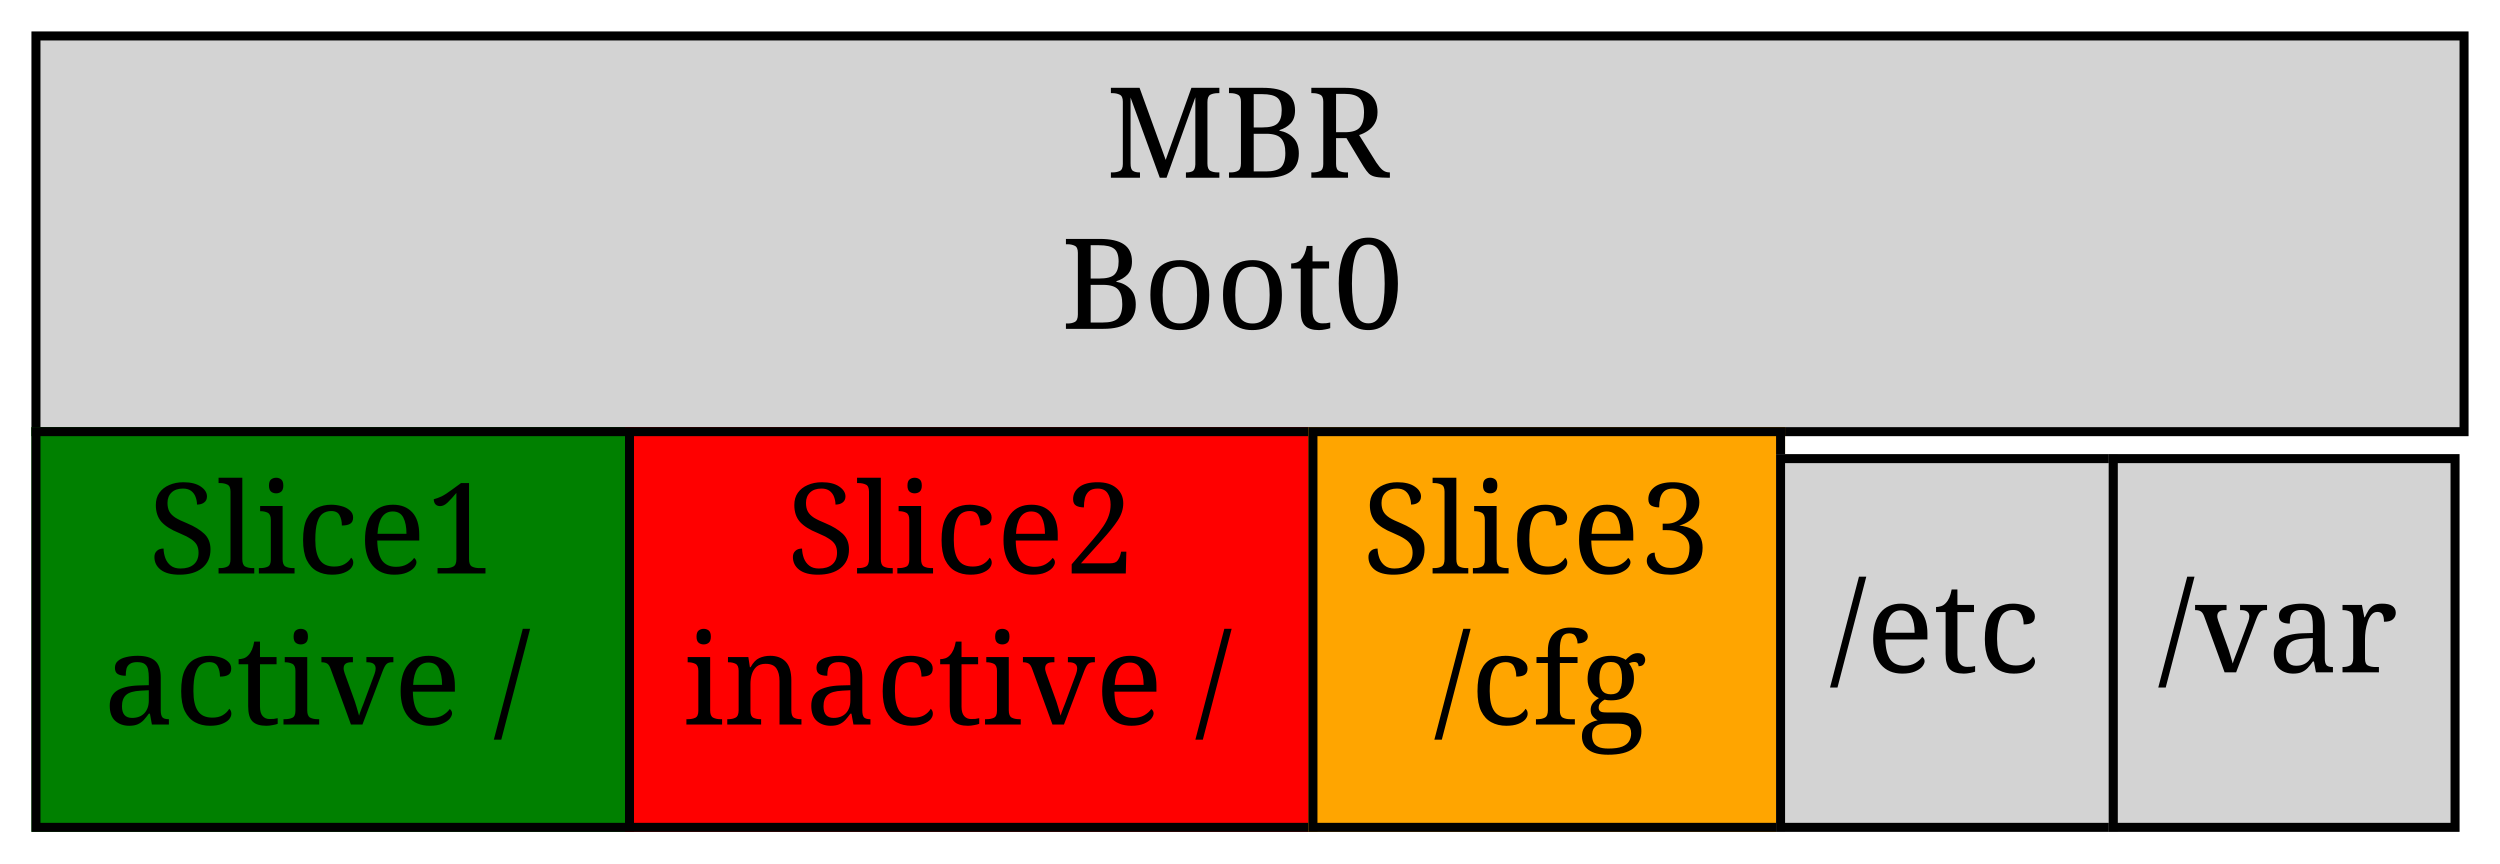
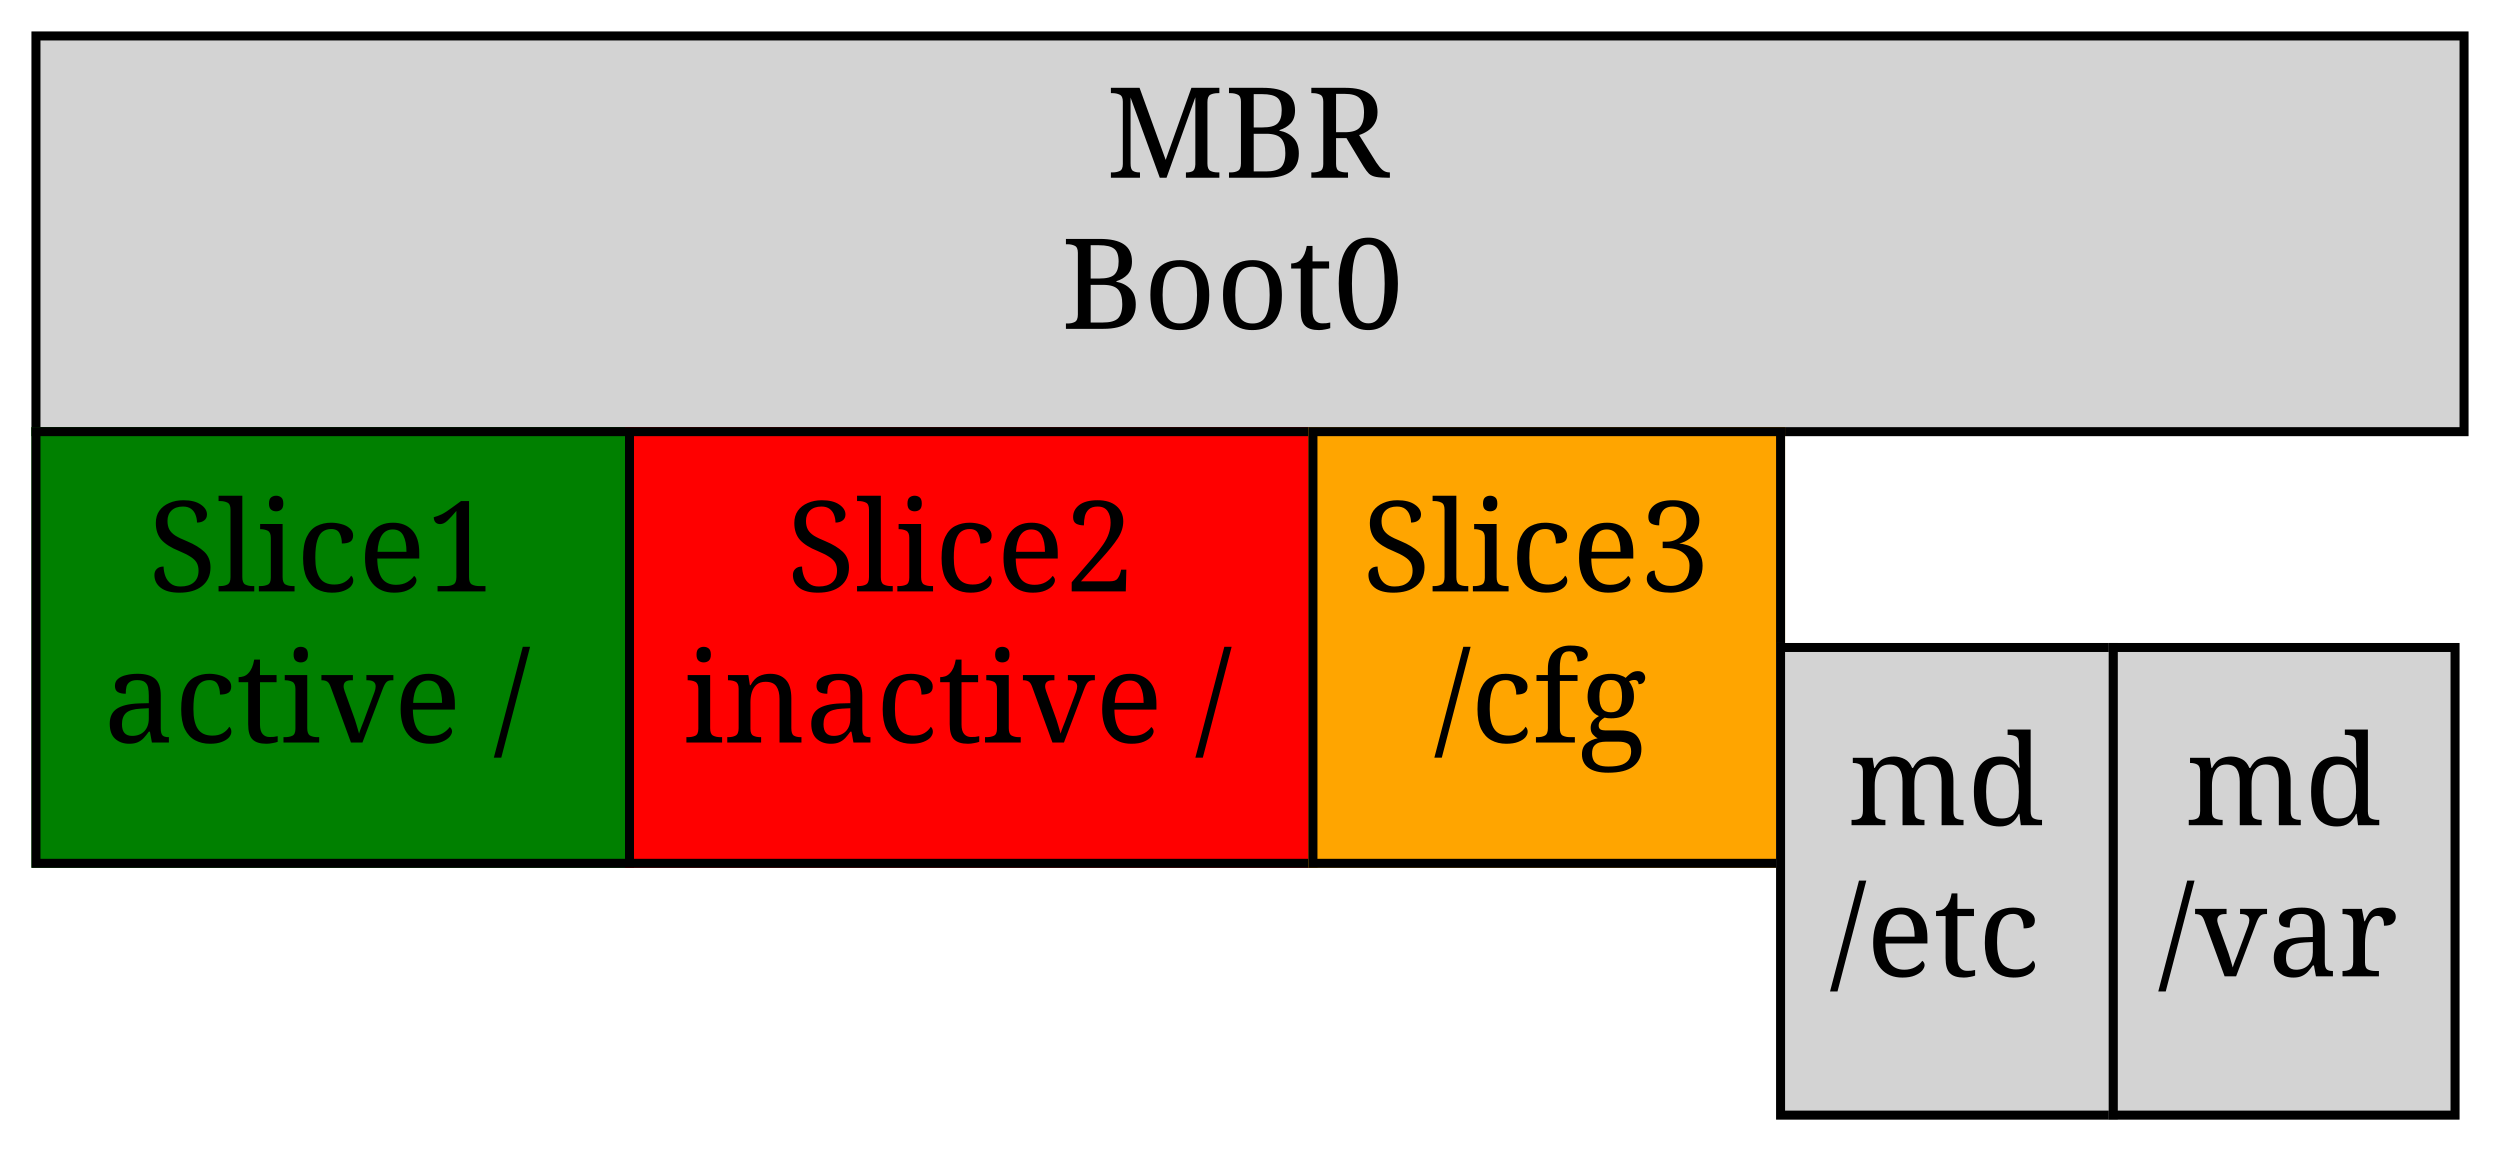
- <svg xmlns="http://www.w3.org/2000/svg" width="278pt" height="96pt" viewBox="0.00 0.00 278.00 96.00">
-   <g id="graph1" class="graph" transform="scale(1 1) rotate(0) translate(4 92)">
-     <polygon fill="white" stroke="white" points="-4,5 -4,-92 275,-92 275,5 -4,5" />
+ <svg xmlns="http://www.w3.org/2000/svg" width="278pt" height="128pt" viewBox="0.00 0.00 278.00 128.00">
+   <g id="graph1" class="graph" transform="scale(1 1) rotate(0) translate(4 124)">
+     <polygon fill="white" stroke="white" points="-4,5 -4,-124 275,-124 275,5 -4,5" />
    <g id="node1" class="node">
-       <polygon fill="lightgrey" stroke="lightgrey" points="0,-44 0,-88 270,-88 270,-44 0,-44" />
-       <polygon fill="none" stroke="black" points="0,-44 0,-88 270,-88 270,-44 0,-44" />
-       <text text-anchor="start" x="119" y="-72.233" font-family="Times Roman,serif" font-size="14.00">MBR</text>
-       <text text-anchor="start" x="114" y="-55.433" font-family="Times Roman,serif" font-size="14.00">Boot0</text>
-       <polygon fill="green" stroke="green" points="0,-0 0,-44 66,-44 66,-0 0,-0" />
-       <polygon fill="none" stroke="black" points="0,-0 0,-44 66,-44 66,-0 0,-0" />
-       <text text-anchor="start" x="12.5" y="-28.233" font-family="Times Roman,serif" font-size="14.00">Slice1</text>
-       <text text-anchor="start" x="7.5" y="-11.433" font-family="Times Roman,serif" font-size="14.00">active /</text>
-       <polygon fill="red" stroke="red" points="66,-0 66,-44 142,-44 142,-0 66,-0" />
-       <polygon fill="none" stroke="black" points="66,-0 66,-44 142,-44 142,-0 66,-0" />
-       <text text-anchor="start" x="83.5" y="-28.233" font-family="Times Roman,serif" font-size="14.00">Slice2</text>
-       <text text-anchor="start" x="72" y="-11.433" font-family="Times Roman,serif" font-size="14.00">inactive /</text>
-       <polygon fill="orange" stroke="orange" points="142,-0 142,-44 194,-44 194,-0 142,-0" />
-       <polygon fill="none" stroke="black" points="142,-0 142,-44 194,-44 194,-0 142,-0" />
-       <text text-anchor="start" x="147.5" y="-28.233" font-family="Times Roman,serif" font-size="14.00">Slice3</text>
-       <text text-anchor="start" x="155.5" y="-11.433" font-family="Times Roman,serif" font-size="14.00">/cfg</text>
-       <polygon fill="lightgrey" stroke="lightgrey" points="194,-0 194,-41 231,-41 231,-0 194,-0" />
-       <polygon fill="none" stroke="black" points="194,-0 194,-41 231,-41 231,-0 194,-0" />
-       <text text-anchor="start" x="199.5" y="-17.233" font-family="Times Roman,serif" font-size="14.00">/etc</text>
-       <polygon fill="lightgrey" stroke="lightgrey" points="231,-0 231,-41 269,-41 269,-0 231,-0" />
-       <polygon fill="none" stroke="black" points="231,-0 231,-41 269,-41 269,-0 231,-0" />
-       <text text-anchor="start" x="236" y="-17.233" font-family="Times Roman,serif" font-size="14.00">/var</text>
+       <polygon fill="lightgrey" stroke="lightgrey" points="0,-76 0,-120 270,-120 270,-76 0,-76" />
+       <polygon fill="none" stroke="black" points="0,-76 0,-120 270,-120 270,-76 0,-76" />
+       <text text-anchor="start" x="119" y="-104.233" font-family="Times Roman,serif" font-size="14.00">MBR</text>
+       <text text-anchor="start" x="114" y="-87.433" font-family="Times Roman,serif" font-size="14.00">Boot0</text>
+       <polygon fill="green" stroke="green" points="0,-28 0,-76 66,-76 66,-28 0,-28" />
+       <polygon fill="none" stroke="black" points="0,-28 0,-76 66,-76 66,-28 0,-28" />
+       <text text-anchor="start" x="12.5" y="-58.233" font-family="Times Roman,serif" font-size="14.00">Slice1</text>
+       <text text-anchor="start" x="7.5" y="-41.433" font-family="Times Roman,serif" font-size="14.00">active /</text>
+       <polygon fill="red" stroke="red" points="66,-28 66,-76 142,-76 142,-28 66,-28" />
+       <polygon fill="none" stroke="black" points="66,-28 66,-76 142,-76 142,-28 66,-28" />
+       <text text-anchor="start" x="83.5" y="-58.233" font-family="Times Roman,serif" font-size="14.00">Slice2</text>
+       <text text-anchor="start" x="72" y="-41.433" font-family="Times Roman,serif" font-size="14.00">inactive /</text>
+       <polygon fill="orange" stroke="orange" points="142,-28 142,-76 194,-76 194,-28 142,-28" />
+       <polygon fill="none" stroke="black" points="142,-28 142,-76 194,-76 194,-28 142,-28" />
+       <text text-anchor="start" x="147.5" y="-58.233" font-family="Times Roman,serif" font-size="14.00">Slice3</text>
+       <text text-anchor="start" x="155.5" y="-41.433" font-family="Times Roman,serif" font-size="14.00">/cfg</text>
+       <polygon fill="lightgrey" stroke="lightgrey" points="194,-0 194,-52 231,-52 231,-0 194,-0" />
+       <polygon fill="none" stroke="black" points="194,-0 194,-52 231,-52 231,-0 194,-0" />
+       <text text-anchor="start" x="201.5" y="-32.233" font-family="Times Roman,serif" font-size="14.00">md</text>
+       <text text-anchor="start" x="199.5" y="-15.433" font-family="Times Roman,serif" font-size="14.00">/etc</text>
+       <polygon fill="lightgrey" stroke="lightgrey" points="231,-0 231,-52 269,-52 269,-0 231,-0" />
+       <polygon fill="none" stroke="black" points="231,-0 231,-52 269,-52 269,-0 231,-0" />
+       <text text-anchor="start" x="239" y="-32.233" font-family="Times Roman,serif" font-size="14.00">md</text>
+       <text text-anchor="start" x="236" y="-15.433" font-family="Times Roman,serif" font-size="14.00">/var</text>
    </g>
  </g>
</svg>
